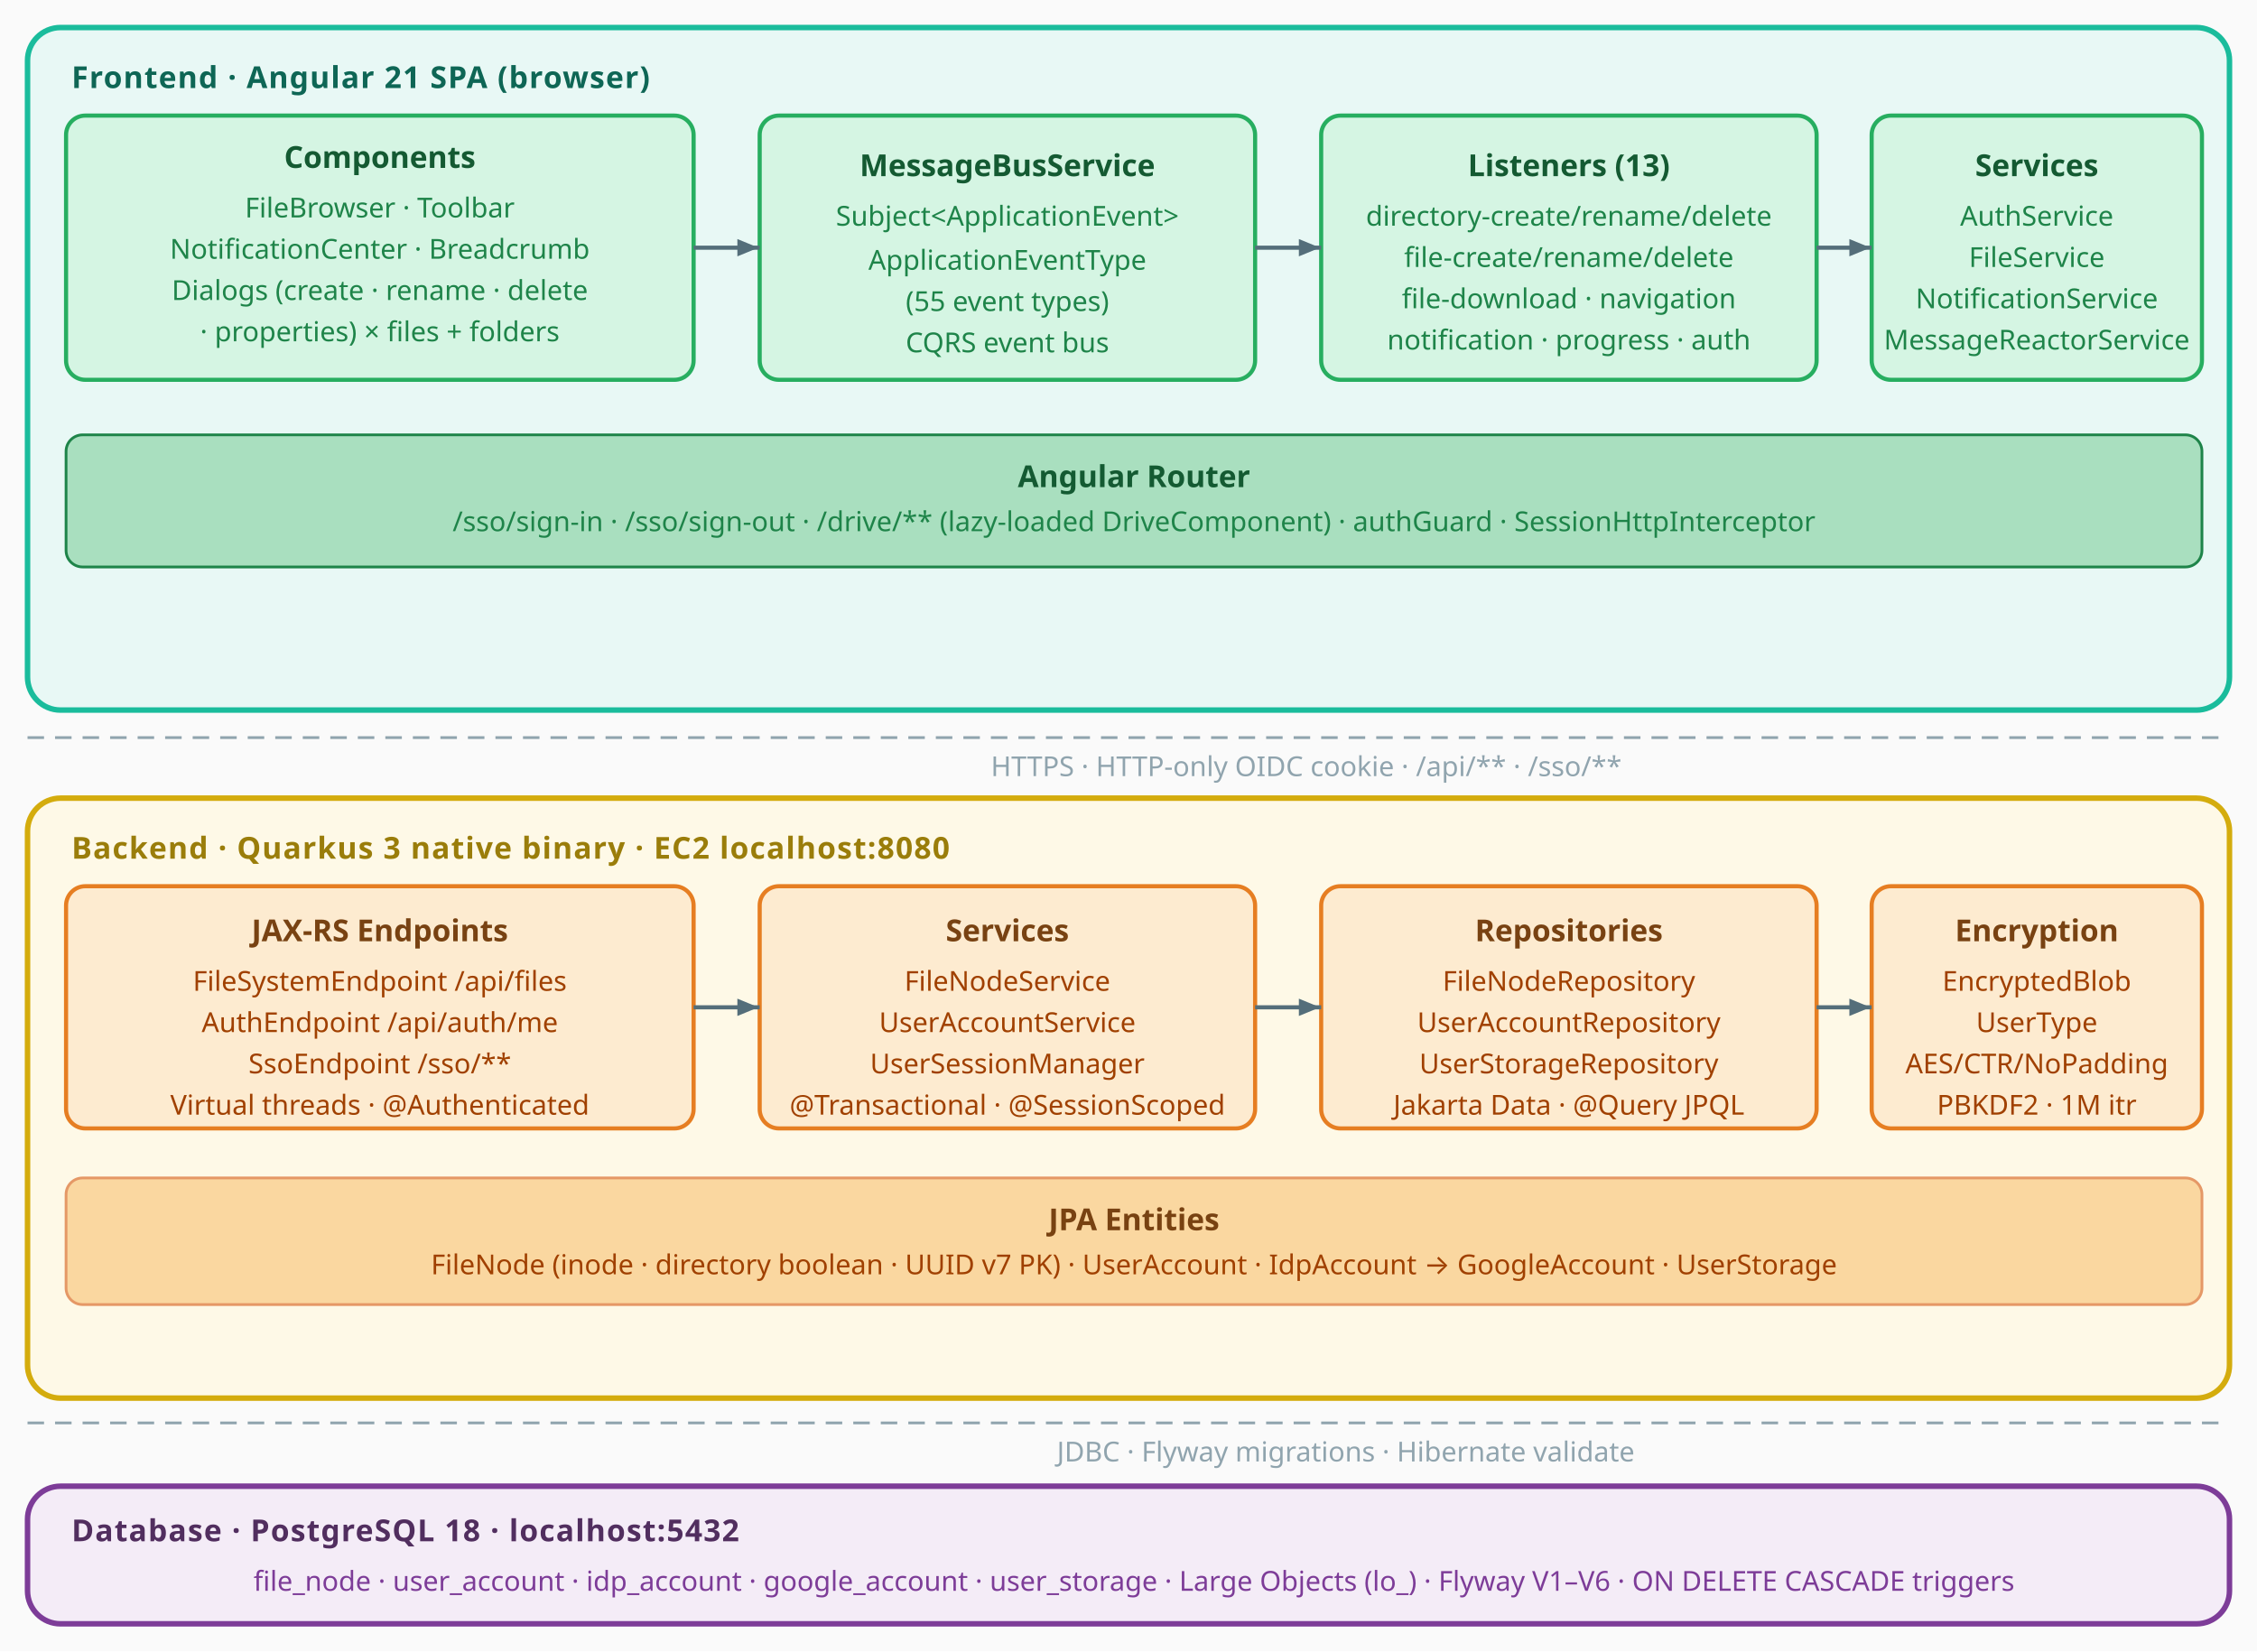
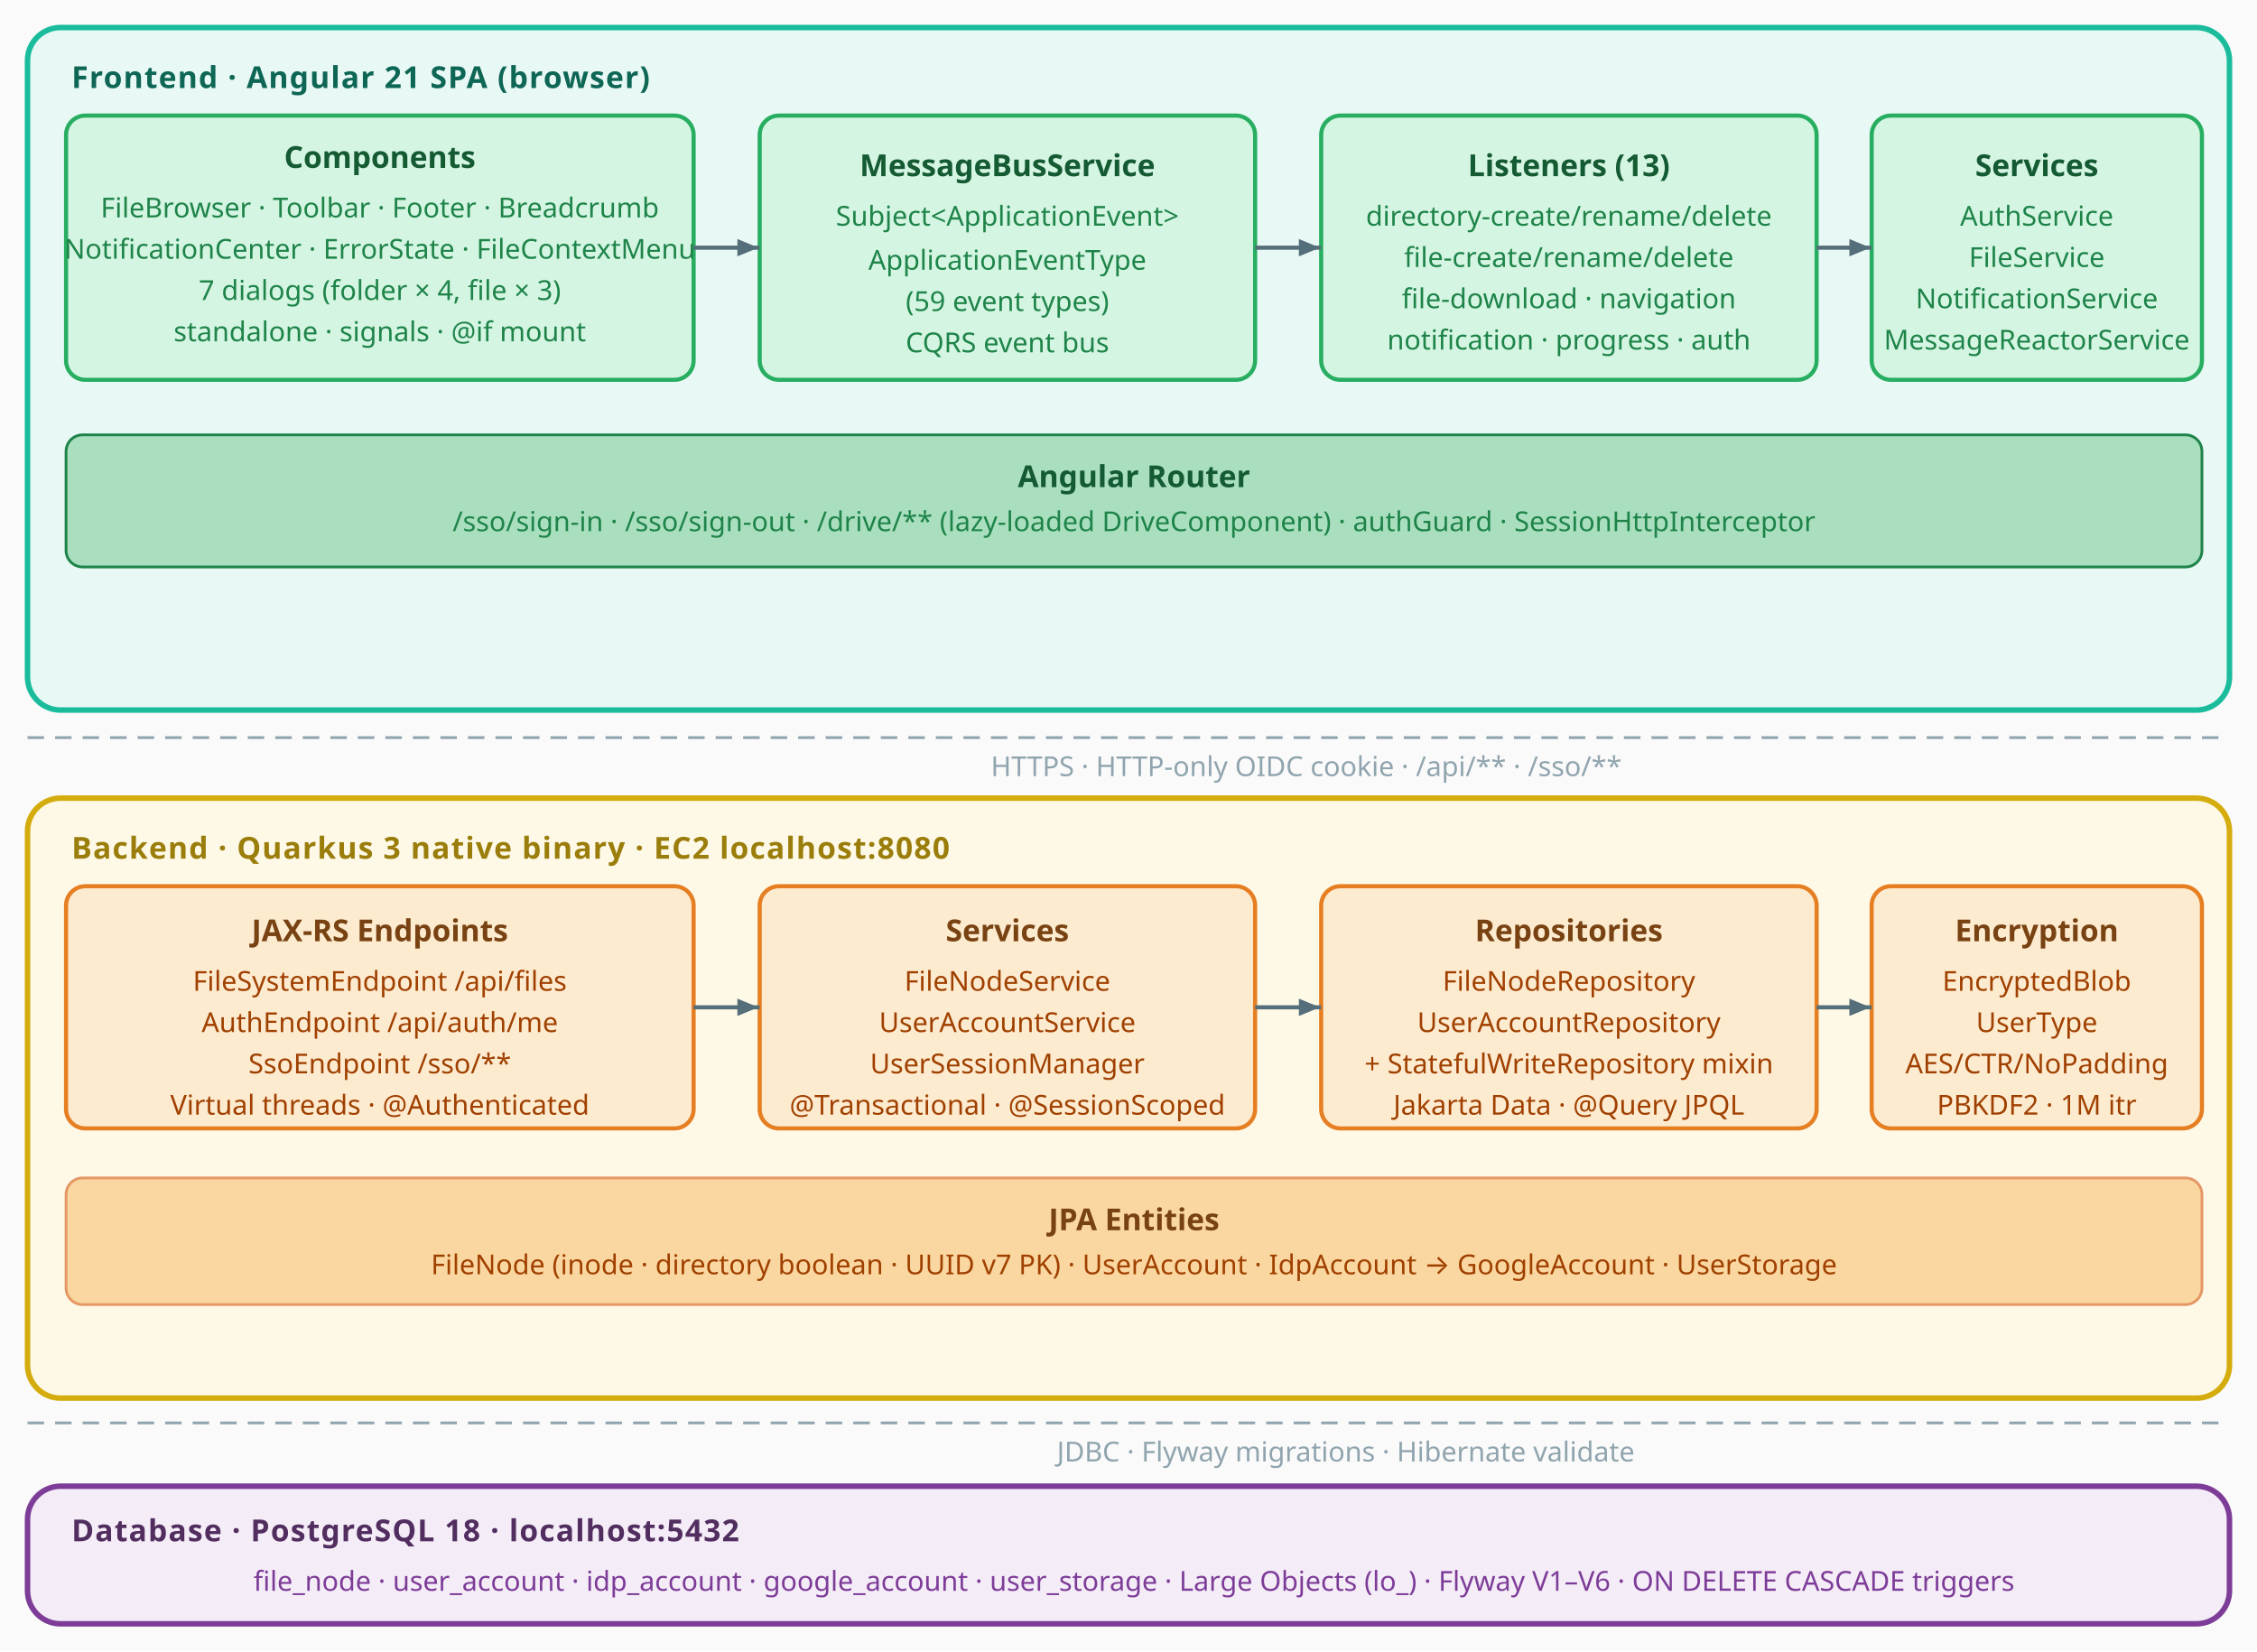
<svg xmlns="http://www.w3.org/2000/svg" viewBox="0 0 820 600" width="820" height="600" font-family="Segoe UI, system-ui, -apple-system, sans-serif" font-size="12">
  <defs>
    <marker id="arr" viewBox="0 0 10 10" refX="9" refY="5" markerWidth="6" markerHeight="6" orient="auto-start-reverse">
      <path d="M0 1.5 L8.5 5 L0 8.5 z" fill="#546E7A" />
    </marker>
  </defs>
  <rect width="820" height="600" fill="#FAFAFA" />
  <rect x="10" y="10" width="800" height="248" rx="12" fill="#E8F8F5" stroke="#1ABC9C" stroke-width="2" />
  <text x="26" y="32" font-size="11" font-weight="700" fill="#0E6655" letter-spacing="0.4">
        Frontend · Angular 21 SPA (browser)
    </text>
  <rect x="24" y="42" width="228" height="96" rx="7" fill="#D5F5E3" stroke="#27AE60" stroke-width="1.5" />
  <text x="138" y="61" text-anchor="middle" font-size="11" font-weight="700" fill="#145A32">Components</text>
-   <text x="138" y="79" text-anchor="middle" font-size="10" fill="#1E8449">FileBrowser · Toolbar</text>
-   <text x="138" y="94" text-anchor="middle" font-size="10" fill="#1E8449">NotificationCenter · Breadcrumb</text>
-   <text x="138" y="109" text-anchor="middle" font-size="10" fill="#1E8449">Dialogs (create · rename · delete</text>
-   <text x="138" y="124" text-anchor="middle" font-size="10" fill="#1E8449">· properties) × files + folders</text>
+   <text x="138" y="79" text-anchor="middle" font-size="10" fill="#1E8449">FileBrowser · Toolbar · Footer ·
+         Breadcrumb
+     </text>
+   <text x="138" y="94" text-anchor="middle" font-size="10" fill="#1E8449">NotificationCenter · ErrorState ·
+         FileContextMenu
+     </text>
+   <text x="138" y="109" text-anchor="middle" font-size="10" fill="#1E8449">7 dialogs (folder × 4, file × 3)</text>
+   <text x="138" y="124" text-anchor="middle" font-size="10" fill="#1E8449">standalone · signals · @if mount</text>
  <rect x="276" y="42" width="180" height="96" rx="7" fill="#D5F5E3" stroke="#27AE60" stroke-width="1.5" />
  <text x="366" y="64" text-anchor="middle" font-size="11" font-weight="700" fill="#145A32">MessageBusService</text>
  <text x="366" y="82" text-anchor="middle" font-size="10" fill="#1E8449">Subject&lt;ApplicationEvent&gt;</text>
  <text x="366" y="98" text-anchor="middle" font-size="10" fill="#1E8449">ApplicationEventType</text>
-   <text x="366" y="113" text-anchor="middle" font-size="10" fill="#1E8449">(55 event types)</text>
+   <text x="366" y="113" text-anchor="middle" font-size="10" fill="#1E8449">(59 event types)</text>
  <text x="366" y="128" text-anchor="middle" font-size="10" fill="#1E8449">CQRS event bus</text>
  <rect x="480" y="42" width="180" height="96" rx="7" fill="#D5F5E3" stroke="#27AE60" stroke-width="1.5" />
  <text x="570" y="64" text-anchor="middle" font-size="11" font-weight="700" fill="#145A32">Listeners (13)</text>
  <text x="570" y="82" text-anchor="middle" font-size="10" fill="#1E8449">directory-create/rename/delete</text>
  <text x="570" y="97" text-anchor="middle" font-size="10" fill="#1E8449">file-create/rename/delete</text>
  <text x="570" y="112" text-anchor="middle" font-size="10" fill="#1E8449">file-download · navigation</text>
  <text x="570" y="127" text-anchor="middle" font-size="10" fill="#1E8449">notification · progress · auth</text>
  <rect x="680" y="42" width="120" height="96" rx="7" fill="#D5F5E3" stroke="#27AE60" stroke-width="1.5" />
  <text x="740" y="64" text-anchor="middle" font-size="11" font-weight="700" fill="#145A32">Services</text>
  <text x="740" y="82" text-anchor="middle" font-size="10" fill="#1E8449">AuthService</text>
  <text x="740" y="97" text-anchor="middle" font-size="10" fill="#1E8449">FileService</text>
  <text x="740" y="112" text-anchor="middle" font-size="10" fill="#1E8449">NotificationService</text>
  <text x="740" y="127" text-anchor="middle" font-size="10" fill="#1E8449">MessageReactorService</text>
  <rect x="24" y="158" width="776" height="48" rx="6" fill="#A9DFBF" stroke="#1E8449" stroke-width="1" />
  <text x="412" y="177" text-anchor="middle" font-size="11" font-weight="700" fill="#145A32">Angular Router</text>
  <text x="412" y="193" text-anchor="middle" font-size="10" fill="#1E8449">
        /sso/sign-in · /sso/sign-out · /drive/** (lazy-loaded DriveComponent)
        · authGuard · SessionHttpInterceptor
    </text>
  <line x1="252" y1="90" x2="276" y2="90" stroke="#546E7A" stroke-width="1.5" marker-end="url(#arr)" />
  <line x1="456" y1="90" x2="480" y2="90" stroke="#546E7A" stroke-width="1.5" marker-end="url(#arr)" />
  <line x1="660" y1="90" x2="680" y2="90" stroke="#546E7A" stroke-width="1.5" marker-end="url(#arr)" />
  <line x1="10" y1="268" x2="810" y2="268" stroke="#90A4AE" stroke-width="1" stroke-dasharray="6 4" />
  <text x="360" y="282" font-size="10" fill="#90A4AE">HTTPS · HTTP-only OIDC cookie · /api/** · /sso/**</text>
  <rect x="10" y="290" width="800" height="218" rx="12" fill="#FEF9E7" stroke="#D4AC0D" stroke-width="2" />
  <text x="26" y="312" font-size="11" font-weight="700" fill="#9A7D0A" letter-spacing="0.4">
        Backend · Quarkus 3 native binary · EC2 localhost:8080
    </text>
  <rect x="24" y="322" width="228" height="88" rx="7" fill="#FDEBD0" stroke="#E67E22" stroke-width="1.5" />
  <text x="138" y="342" text-anchor="middle" font-size="11" font-weight="700" fill="#784212">JAX-RS Endpoints</text>
  <text x="138" y="360" text-anchor="middle" font-size="10" fill="#A04000">FileSystemEndpoint /api/files</text>
  <text x="138" y="375" text-anchor="middle" font-size="10" fill="#A04000">AuthEndpoint /api/auth/me</text>
  <text x="138" y="390" text-anchor="middle" font-size="10" fill="#A04000">SsoEndpoint /sso/**</text>
  <text x="138" y="405" text-anchor="middle" font-size="10" fill="#A04000">Virtual threads · @Authenticated</text>
  <rect x="276" y="322" width="180" height="88" rx="7" fill="#FDEBD0" stroke="#E67E22" stroke-width="1.5" />
  <text x="366" y="342" text-anchor="middle" font-size="11" font-weight="700" fill="#784212">Services</text>
  <text x="366" y="360" text-anchor="middle" font-size="10" fill="#A04000">FileNodeService</text>
  <text x="366" y="375" text-anchor="middle" font-size="10" fill="#A04000">UserAccountService</text>
  <text x="366" y="390" text-anchor="middle" font-size="10" fill="#A04000">UserSessionManager</text>
  <text x="366" y="405" text-anchor="middle" font-size="10" fill="#A04000">@Transactional · @SessionScoped</text>
  <rect x="480" y="322" width="180" height="88" rx="7" fill="#FDEBD0" stroke="#E67E22" stroke-width="1.5" />
  <text x="570" y="342" text-anchor="middle" font-size="11" font-weight="700" fill="#784212">Repositories</text>
  <text x="570" y="360" text-anchor="middle" font-size="10" fill="#A04000">FileNodeRepository</text>
  <text x="570" y="375" text-anchor="middle" font-size="10" fill="#A04000">UserAccountRepository</text>
-   <text x="570" y="390" text-anchor="middle" font-size="10" fill="#A04000">UserStorageRepository</text>
+   <text x="570" y="390" text-anchor="middle" font-size="10" fill="#A04000">+ StatefulWriteRepository mixin</text>
  <text x="570" y="405" text-anchor="middle" font-size="10" fill="#A04000">Jakarta Data · @Query JPQL</text>
  <rect x="680" y="322" width="120" height="88" rx="7" fill="#FDEBD0" stroke="#E67E22" stroke-width="1.5" />
  <text x="740" y="342" text-anchor="middle" font-size="11" font-weight="700" fill="#784212">Encryption</text>
  <text x="740" y="360" text-anchor="middle" font-size="10" fill="#A04000">EncryptedBlob</text>
  <text x="740" y="375" text-anchor="middle" font-size="10" fill="#A04000">UserType</text>
  <text x="740" y="390" text-anchor="middle" font-size="10" fill="#A04000">AES/CTR/NoPadding</text>
  <text x="740" y="405" text-anchor="middle" font-size="10" fill="#A04000">PBKDF2 · 1M itr</text>
  <rect x="24" y="428" width="776" height="46" rx="6" fill="#FAD7A0" stroke="#E59866" stroke-width="1" />
  <text x="412" y="447" text-anchor="middle" font-size="11" font-weight="700" fill="#784212">JPA Entities</text>
  <text x="412" y="463" text-anchor="middle" font-size="10" fill="#A04000">
        FileNode (inode · directory boolean · UUID v7 PK) · UserAccount · IdpAccount → GoogleAccount · UserStorage
    </text>
  <line x1="252" y1="366" x2="276" y2="366" stroke="#546E7A" stroke-width="1.5" marker-end="url(#arr)" />
  <line x1="456" y1="366" x2="480" y2="366" stroke="#546E7A" stroke-width="1.5" marker-end="url(#arr)" />
  <line x1="660" y1="366" x2="680" y2="366" stroke="#546E7A" stroke-width="1.5" marker-end="url(#arr)" />
  <line x1="10" y1="517" x2="810" y2="517" stroke="#90A4AE" stroke-width="1" stroke-dasharray="6 4" />
  <text x="384" y="531" font-size="10" fill="#90A4AE">JDBC · Flyway migrations · Hibernate validate</text>
  <rect x="10" y="540" width="800" height="50" rx="12" fill="#F4ECF7" stroke="#7D3C98" stroke-width="2" />
  <text x="26" y="560" font-size="11" font-weight="700" fill="#512E5F" letter-spacing="0.4">
        Database · PostgreSQL 18 · localhost:5432
    </text>
  <text x="412" y="578" text-anchor="middle" font-size="10" fill="#7D3C98">
        file_node · user_account · idp_account · google_account · user_storage
        · Large Objects (lo_) · Flyway V1–V6 · ON DELETE CASCADE triggers
    </text>
</svg>
